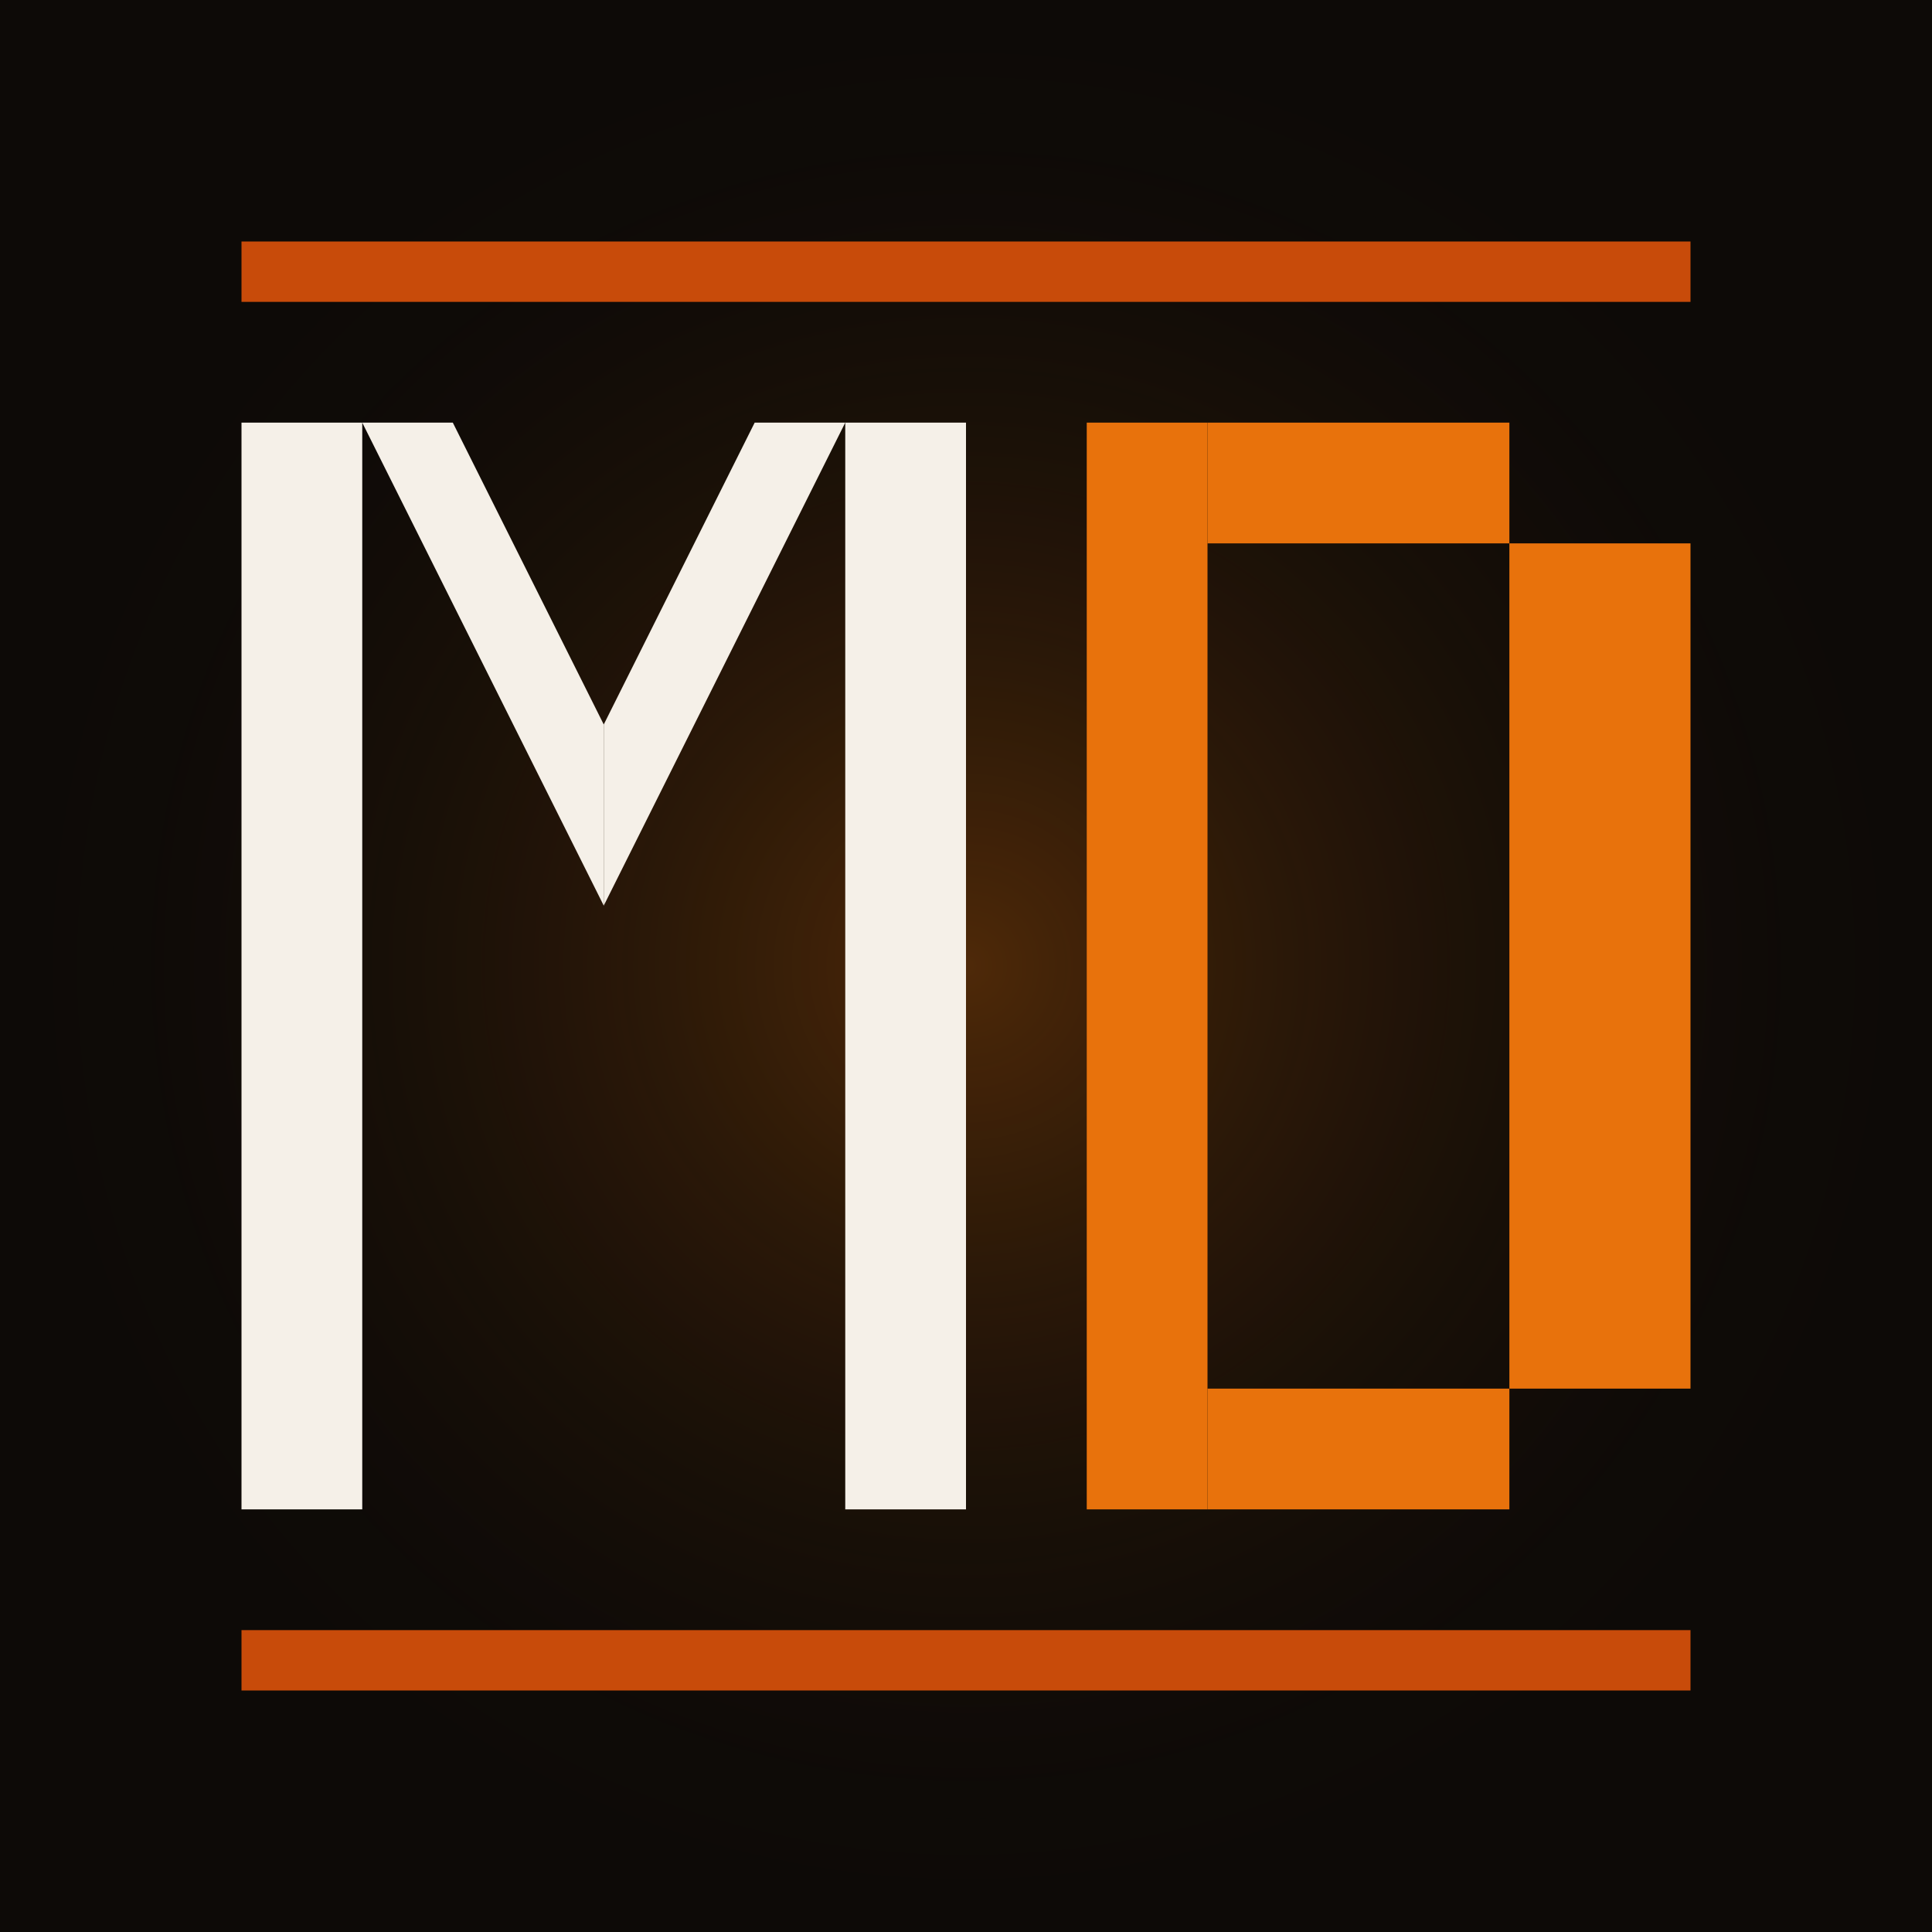
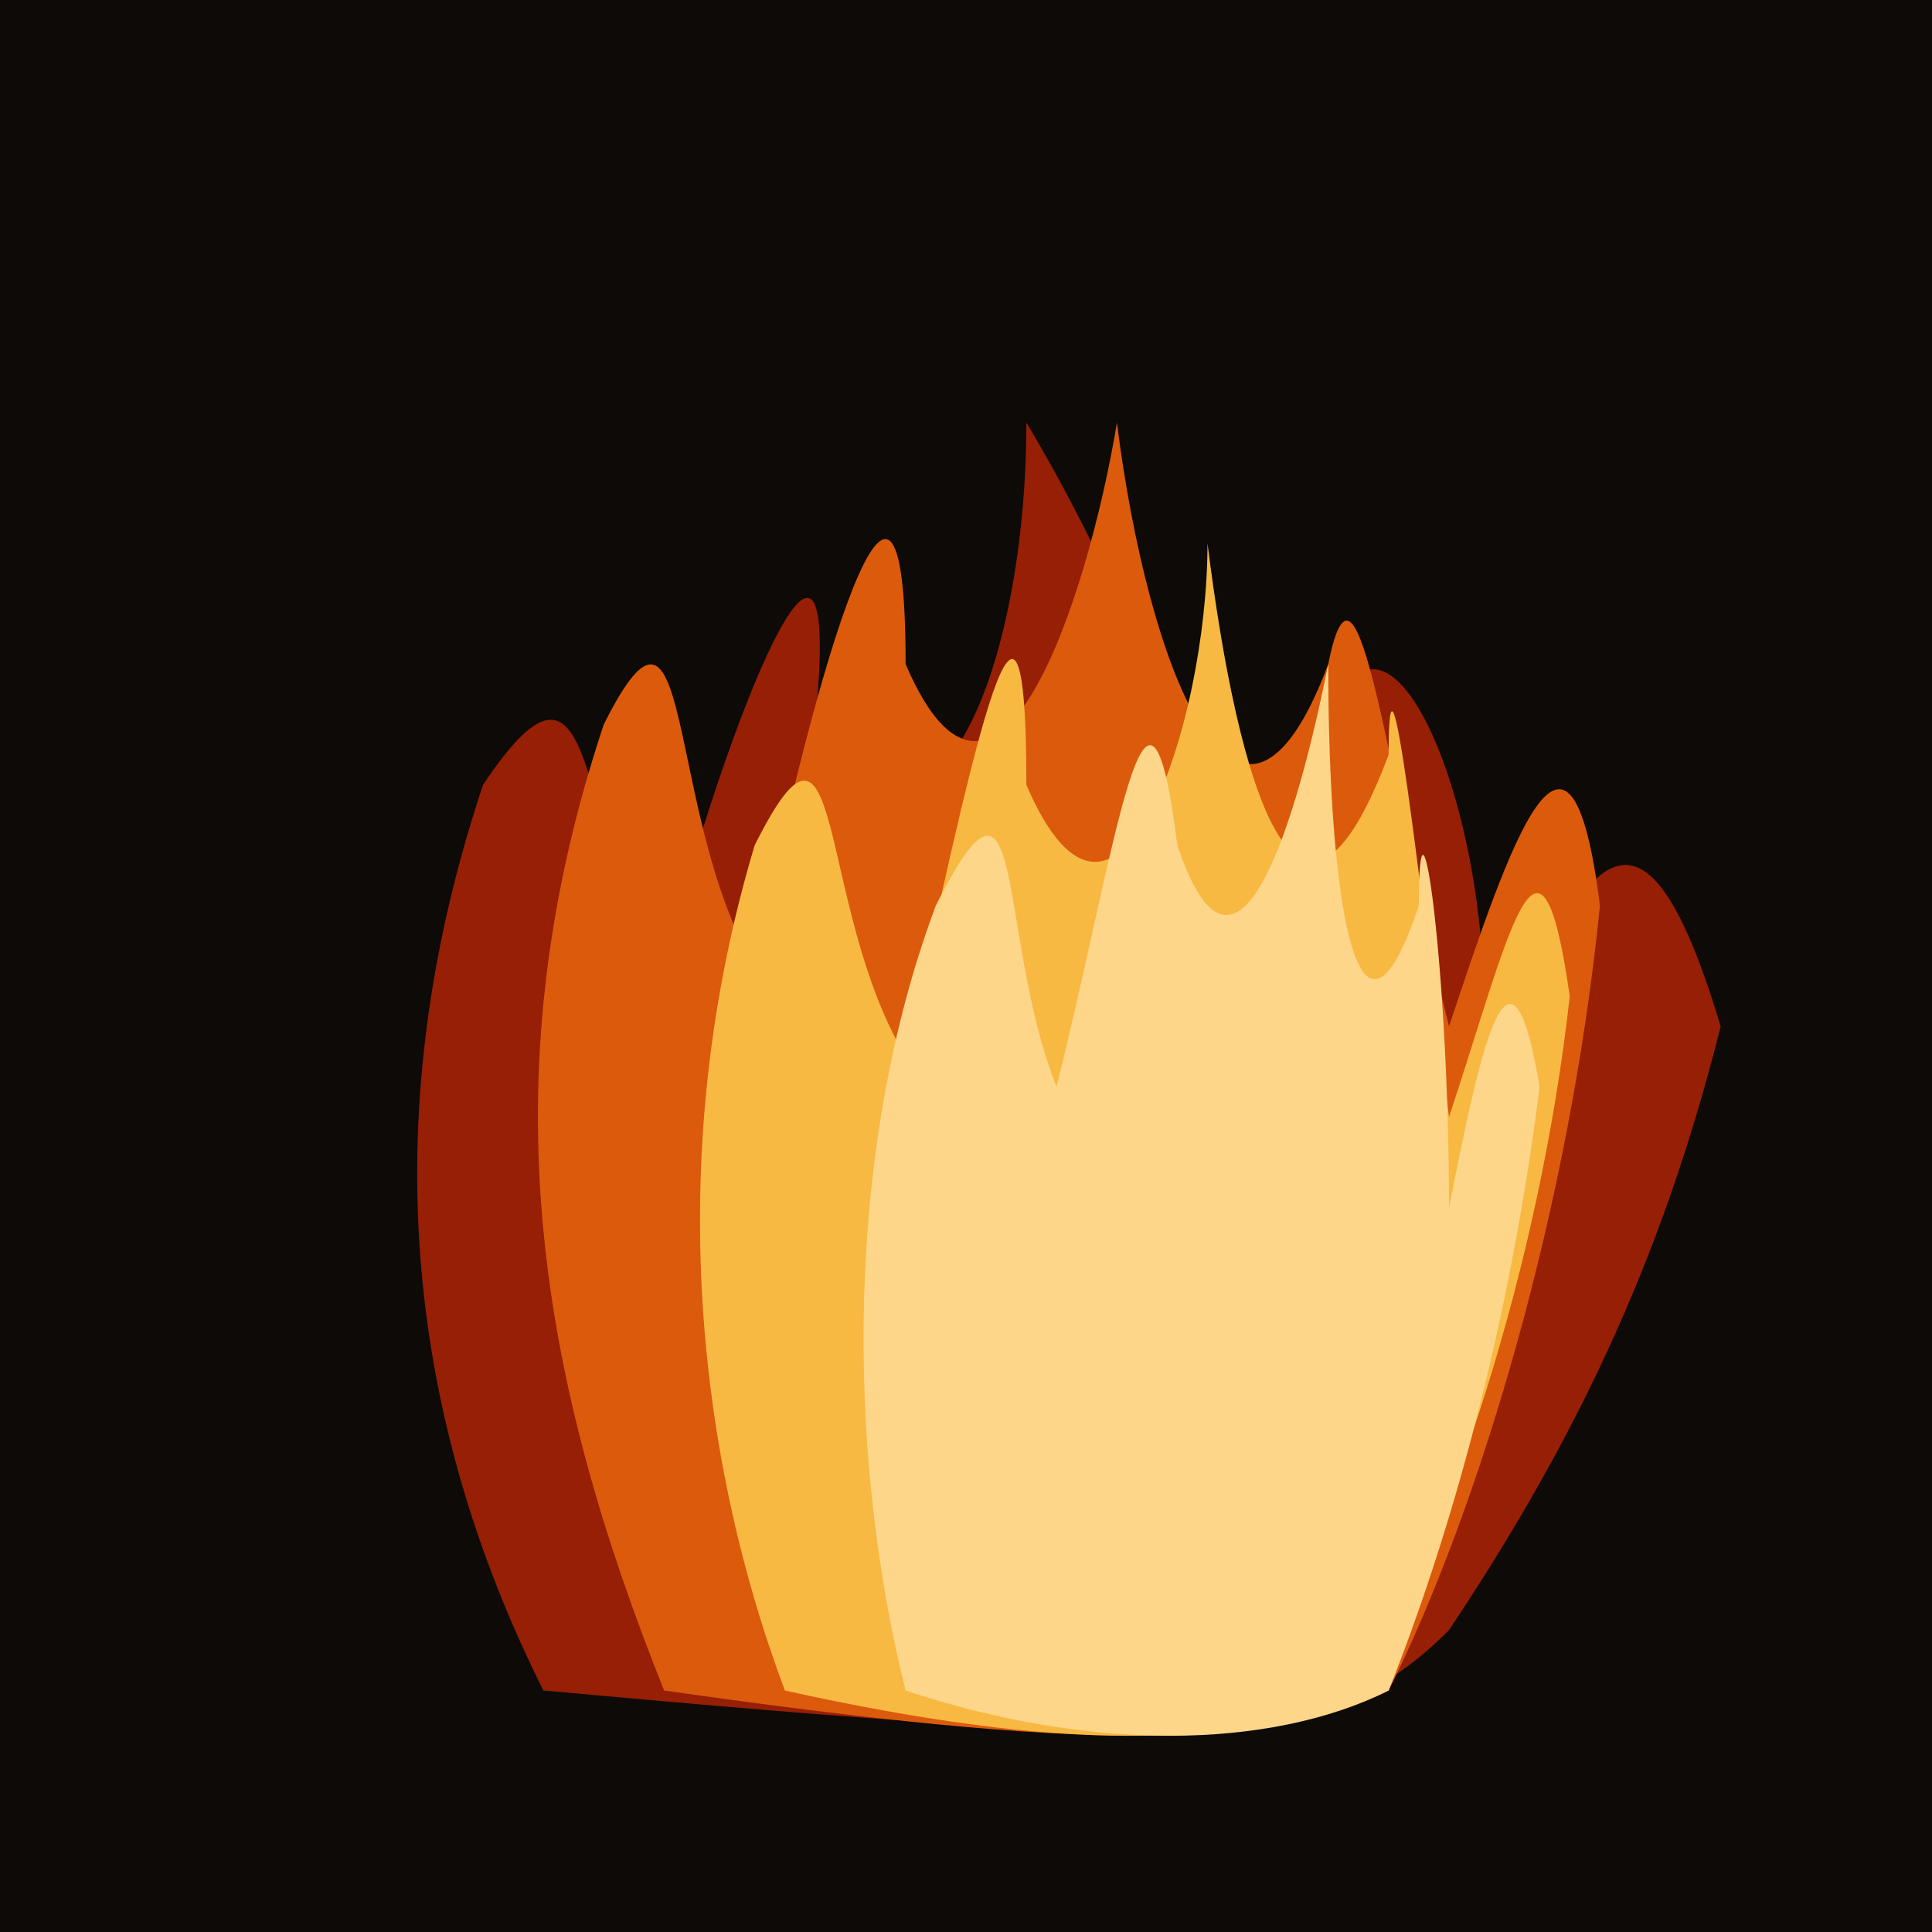
<svg xmlns="http://www.w3.org/2000/svg" viewBox="0 0 64 64">
  <rect width="64" height="64" fill="#0d0a07" />
-   <radialGradient id="g" cx="50%" cy="50%" r="50%">
-     <stop offset="0%" stop-color="#e8720c" stop-opacity=".3" />
-     <stop offset="100%" stop-color="#0d0a07" stop-opacity="0" />
-   </radialGradient>
-   <rect width="64" height="64" fill="url(#g)" />
-   <rect x="8" y="8" width="48" height="2" fill="#c84b0a" />
-   <rect x="8" y="54" width="48" height="2" fill="#c84b0a" />
-   <rect x="8" y="14" width="4" height="36" fill="#f5f0e8" />
-   <rect x="28" y="14" width="4" height="36" fill="#f5f0e8" />
-   <polygon points="12,14 20,30 20,24 15,14" fill="#f5f0e8" />
-   <polygon points="28,14 20,30 20,24 25,14" fill="#f5f0e8" />
-   <rect x="36" y="14" width="4" height="36" fill="#e8720c" />
-   <rect x="40" y="14" width="10" height="4" fill="#e8720c" />
-   <rect x="40" y="46" width="10" height="4" fill="#e8720c" />
-   <rect x="50" y="18" width="6" height="28" fill="#e8720c" />
+   <path d="M18 56 C14 48 12 38 16 26 C20 20 19 28 22 32 C24 24 28 14 27 24 C31 30 34 22 34 14 C40 24 40 32 44 24 C46 18 50 28 49 36 C52 30 54 24 57 34 C55 42 52 48 48 54 C44 58 40 58 18 56Z" fill="#961f05" />
+   <path d="M22 56 C18 46 16 36 20 24 C23 18 22 27 25 32 C27 22 30 12 30 22 C33 29 36 20 37 14 C38 22 41 30 44 22 C45 17 46 26 48 34 C50 28 52 22 53 30 C52 40 49 50 46 56 C42 58 36 58 22 56Z" fill="#dc5a0c" />
+   <path d="M26 56 C23 48 22 38 25 28 C28 22 27 30 30 35 C32 26 34 16 34 26 C37 33 40 24 40 18 C41 26 43 33 46 25 C46 20 47 29 48 37 C50 31 51 26 52 33 C51 42 48 51 45 56 C41 58 35 58 26 56Z" fill="#f8b942" />
+   <path d="M30 56 C28 48 28 38 31 30 C34 24 33 31 35 36 C37 28 38 20 39 28 C41 34 43 27 44 22 C44 30 45 36 47 30 C47 25 48 32 48 40 C49 35 50 30 51 36 C50 44 48 51 46 56 C42 58 36 58 30 56Z" fill="#fdd68a" />
</svg>
